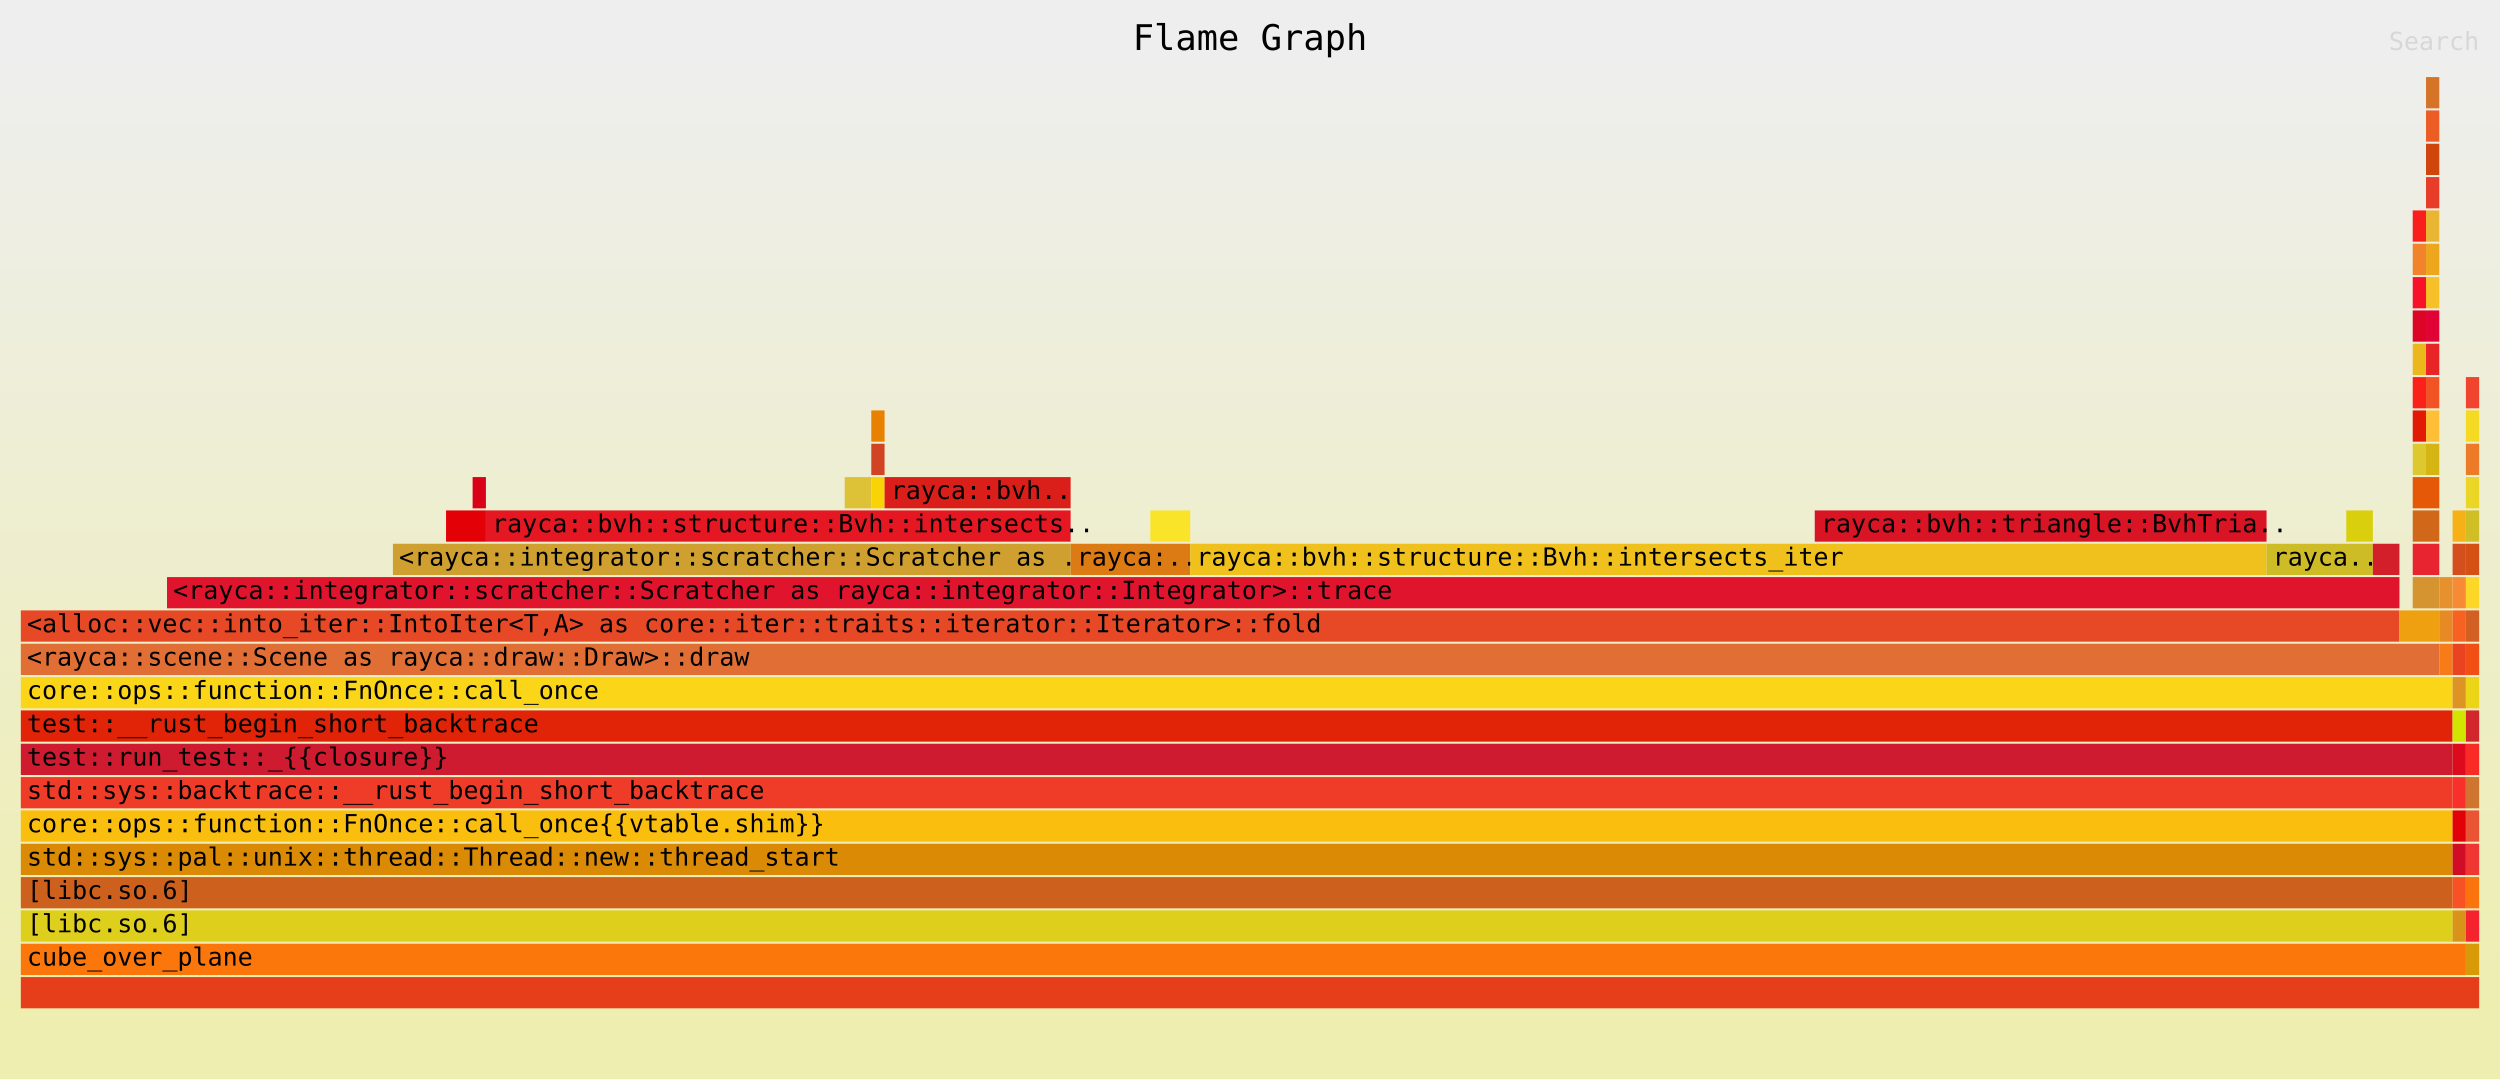
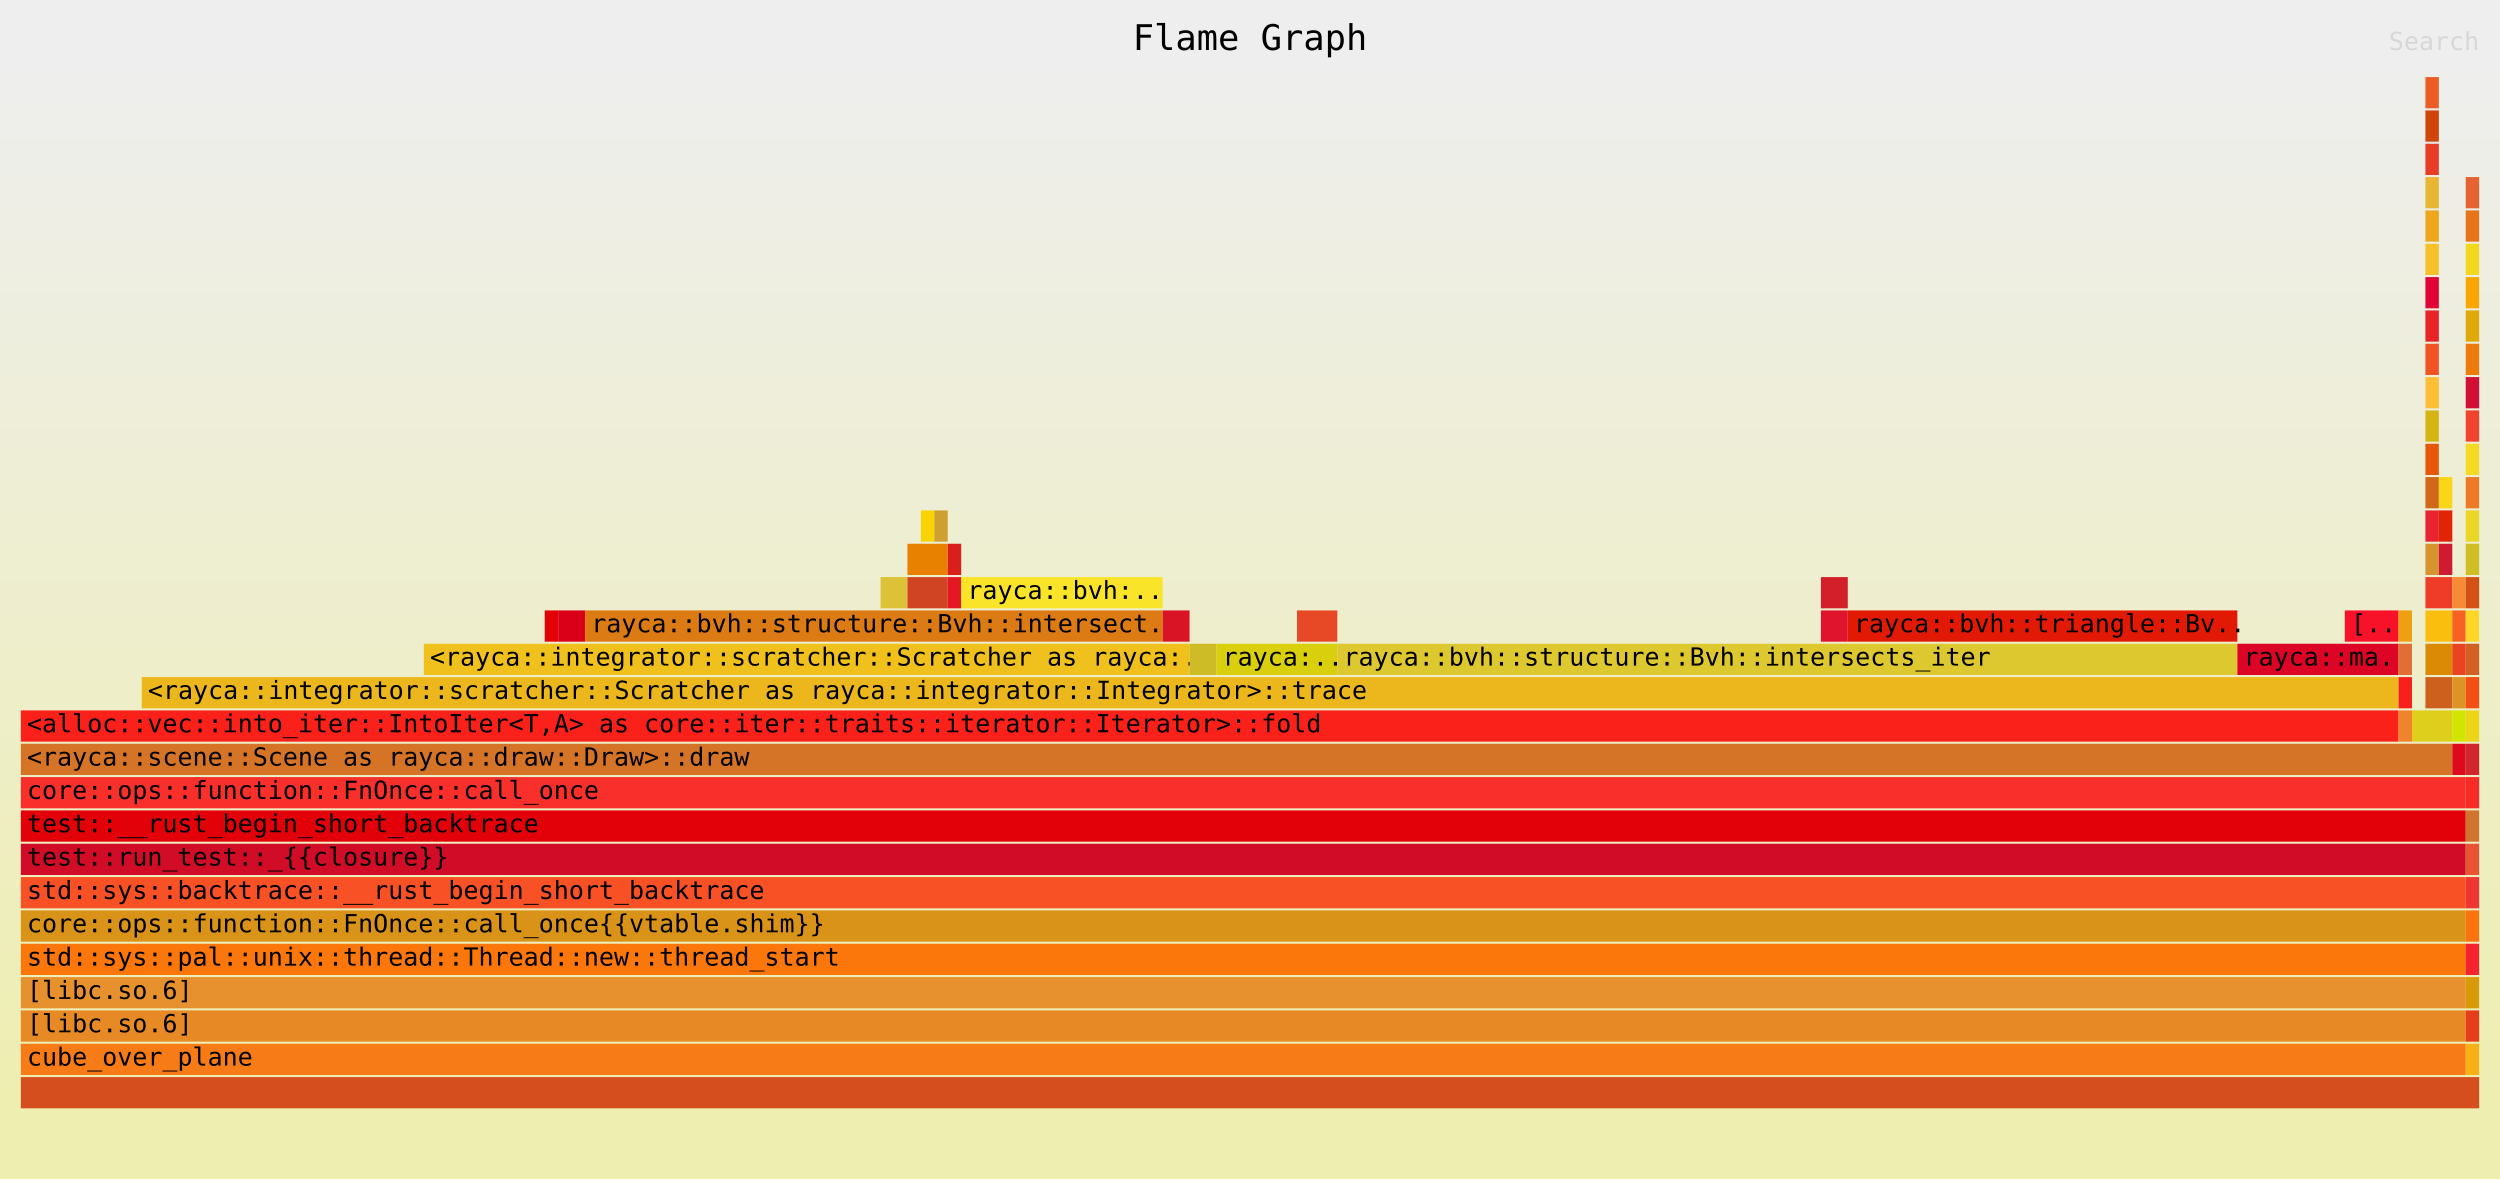
- <svg xmlns="http://www.w3.org/2000/svg" xmlns:ns1="http://github.com/jonhoo/inferno" version="1.1" width="1200" height="518" viewBox="0 0 1200 518">
+ <svg xmlns="http://www.w3.org/2000/svg" xmlns:ns1="http://github.com/jonhoo/inferno" version="1.1" width="1200" height="566" viewBox="0 0 1200 566">
  <defs>
    <linearGradient id="background" y1="0" y2="1" x1="0" x2="0">
      <stop stop-color="#eeeeee" offset="5%" />
      <stop stop-color="#eeeeb0" offset="95%" />
    </linearGradient>
  </defs>
  <style type="text/css">
text { font-family:monospace; font-size:12px }
#title { text-anchor:middle; font-size:17px; }
#matched { text-anchor:end; }
#search { text-anchor:end; opacity:0.1; cursor:pointer; }
#search:hover, #search.show { opacity:1; }
#subtitle { text-anchor:middle; font-color:rgb(160,160,160); }
#unzoom { cursor:pointer; }
#frames &gt; *:hover { stroke:black; stroke-width:0.5; cursor:pointer; }
.hide { display:none; }
.parent { opacity:0.5; }
</style>
-   <rect x="0" y="0" width="100%" height="518" fill="url(#background)" />
+   <rect x="0" y="0" width="100%" height="566" fill="url(#background)" />
  <text id="title" fill="rgb(0,0,0)" x="50%" y="24.00">Flame Graph</text>
-   <text id="details" fill="rgb(0,0,0)" x="10" y="501.00"> </text>
+   <text id="details" fill="rgb(0,0,0)" x="10" y="549.00"> </text>
  <text id="unzoom" class="hide" fill="rgb(0,0,0)" x="10" y="24.00">Reset Zoom</text>
  <text id="search" fill="rgb(0,0,0)" x="1190" y="24.00">Search</text>
-   <text id="matched" fill="rgb(0,0,0)" x="1190" y="501.00"> </text>
-   <svg id="frames" x="10" width="1180" total_samples="185556665">
-     <g>
-       <rect x="17.297%" y="245" width="1.622%" height="15" fill="rgb(227,0,7)" ns1:x="32096288" ns1:w="3009027" />
-       <text x="17.547%" y="255.50" />
-     </g>
-     <g>
-       <rect x="18.378%" y="229" width="0.54%" height="15" fill="rgb(217,0,24)" ns1:x="34102306" ns1:w="1003009" />
-       <text x="18.628%" y="239.50" />
-     </g>
-     <g>
-       <rect x="33.514%" y="229" width="1.081%" height="15" fill="rgb(221,193,54)" ns1:x="62186558" ns1:w="2006018" />
-       <text x="33.764%" y="239.50" />
-     </g>
-     <g>
-       <rect x="34.595%" y="229" width="0.54%" height="15" fill="rgb(248,212,6)" ns1:x="64192576" ns1:w="1003009" />
-       <text x="34.845%" y="239.50" />
-     </g>
-     <g>
-       <rect x="34.595%" y="213" width="0.54%" height="15" fill="rgb(208,68,35)" ns1:x="64192576" ns1:w="1003009" />
-       <text x="34.845%" y="223.50" />
-     </g>
-     <g>
-       <rect x="34.595%" y="197" width="0.54%" height="15" fill="rgb(232,128,0)" ns1:x="64192576" ns1:w="1003009" />
-       <text x="34.845%" y="207.50" />
-     </g>
-     <g>
-       <rect x="15.135%" y="261" width="27.568%" height="15" fill="rgb(207,160,47)" ns1:x="28084252" ns1:w="51153459" />
-       <text x="15.385%" y="271.50">&lt;rayca::integrator::scratcher::Scratcher as ..</text>
-     </g>
-     <g>
-       <rect x="18.919%" y="245" width="23.784%" height="15" fill="rgb(228,23,34)" ns1:x="35105315" ns1:w="44132396" />
-       <text x="19.169%" y="255.50">rayca::bvh::structure::Bvh::intersects..</text>
-     </g>
-     <g>
-       <rect x="35.135%" y="229" width="7.568%" height="15" fill="rgb(218,30,26)" ns1:x="65195585" ns1:w="14042126" />
-       <text x="35.385%" y="239.50">rayca::bvh..</text>
-     </g>
-     <g>
-       <rect x="42.703%" y="261" width="4.865%" height="15" fill="rgb(220,122,19)" ns1:x="79237711" ns1:w="9027081" />
-       <text x="42.953%" y="271.50">rayca:..</text>
-     </g>
-     <g>
-       <rect x="45.946%" y="245" width="1.622%" height="15" fill="rgb(250,228,42)" ns1:x="85255765" ns1:w="3009027" />
-       <text x="46.196%" y="255.50" />
-     </g>
-     <g>
-       <rect x="47.568%" y="261" width="43.784%" height="15" fill="rgb(240,193,28)" ns1:x="88264792" ns1:w="81243729" />
-       <text x="47.818%" y="271.50">rayca::bvh::structure::Bvh::intersects_iter</text>
-     </g>
-     <g>
-       <rect x="72.973%" y="245" width="18.378%" height="15" fill="rgb(216,20,37)" ns1:x="135406215" ns1:w="34102306" />
-       <text x="73.223%" y="255.50">rayca::bvh::triangle::BvhTria..</text>
-     </g>
-     <g>
-       <rect x="91.351%" y="261" width="4.324%" height="15" fill="rgb(206,188,39)" ns1:x="169508521" ns1:w="8024072" />
-       <text x="91.601%" y="271.50">rayca..</text>
-     </g>
-     <g>
-       <rect x="94.595%" y="245" width="1.081%" height="15" fill="rgb(217,207,13)" ns1:x="175526575" ns1:w="2006018" />
-       <text x="94.845%" y="255.50" />
-     </g>
-     <g>
-       <rect x="0%" y="293" width="96.757%" height="15" fill="rgb(231,73,38)" ns1:x="0" ns1:w="179538611" />
-       <text x="0.25%" y="303.50">&lt;alloc::vec::into_iter::IntoIter&lt;T,A&gt; as core::iter::traits::iterator::Iterator&gt;::fold</text>
-     </g>
-     <g>
-       <rect x="5.946%" y="277" width="90.811%" height="15" fill="rgb(225,20,46)" ns1:x="11033099" ns1:w="168505512" />
-       <text x="6.196%" y="287.50">&lt;rayca::integrator::scratcher::Scratcher as rayca::integrator::Integrator&gt;::trace</text>
-     </g>
-     <g>
-       <rect x="95.676%" y="261" width="1.081%" height="15" fill="rgb(210,31,41)" ns1:x="177532593" ns1:w="2006018" />
-       <text x="95.926%" y="271.50" />
-     </g>
-     <g>
-       <rect x="97.297%" y="213" width="0.54%" height="15" fill="rgb(221,200,47)" ns1:x="180541620" ns1:w="1003009" />
-       <text x="97.547%" y="223.50" />
-     </g>
-     <g>
-       <rect x="97.297%" y="197" width="0.54%" height="15" fill="rgb(226,26,5)" ns1:x="180541620" ns1:w="1003009" />
-       <text x="97.547%" y="207.50" />
-     </g>
-     <g>
-       <rect x="97.297%" y="181" width="0.54%" height="15" fill="rgb(249,33,26)" ns1:x="180541620" ns1:w="1003009" />
-       <text x="97.547%" y="191.50" />
-     </g>
-     <g>
-       <rect x="97.297%" y="165" width="0.54%" height="15" fill="rgb(235,183,28)" ns1:x="180541620" ns1:w="1003009" />
-       <text x="97.547%" y="175.50" />
-     </g>
-     <g>
-       <rect x="97.297%" y="149" width="0.54%" height="15" fill="rgb(221,5,38)" ns1:x="180541620" ns1:w="1003009" />
-       <text x="97.547%" y="159.50" />
-     </g>
-     <g>
-       <rect x="97.297%" y="133" width="0.54%" height="15" fill="rgb(247,18,42)" ns1:x="180541620" ns1:w="1003009" />
-       <text x="97.547%" y="143.50" />
-     </g>
-     <g>
-       <rect x="97.297%" y="117" width="0.54%" height="15" fill="rgb(241,131,45)" ns1:x="180541620" ns1:w="1003009" />
-       <text x="97.547%" y="127.50" />
-     </g>
-     <g>
-       <rect x="97.297%" y="101" width="0.54%" height="15" fill="rgb(249,31,29)" ns1:x="180541620" ns1:w="1003009" />
-       <text x="97.547%" y="111.50" />
-     </g>
-     <g>
-       <rect x="0%" y="309" width="98.378%" height="15" fill="rgb(225,111,53)" ns1:x="0" ns1:w="182547638" />
-       <text x="0.25%" y="319.50">&lt;rayca::scene::Scene as rayca::draw::Draw&gt;::draw</text>
-     </g>
-     <g>
-       <rect x="96.757%" y="293" width="1.622%" height="15" fill="rgb(238,160,17)" ns1:x="179538611" ns1:w="3009027" />
-       <text x="97.007%" y="303.50" />
-     </g>
-     <g>
-       <rect x="97.297%" y="277" width="1.081%" height="15" fill="rgb(214,148,48)" ns1:x="180541620" ns1:w="2006018" />
-       <text x="97.547%" y="287.50" />
-     </g>
-     <g>
-       <rect x="97.297%" y="261" width="1.081%" height="15" fill="rgb(232,36,49)" ns1:x="180541620" ns1:w="2006018" />
-       <text x="97.547%" y="271.50" />
-     </g>
-     <g>
-       <rect x="97.297%" y="245" width="1.081%" height="15" fill="rgb(209,103,24)" ns1:x="180541620" ns1:w="2006018" />
-       <text x="97.547%" y="255.50" />
-     </g>
-     <g>
-       <rect x="97.297%" y="229" width="1.081%" height="15" fill="rgb(229,88,8)" ns1:x="180541620" ns1:w="2006018" />
-       <text x="97.547%" y="239.50" />
-     </g>
-     <g>
-       <rect x="97.838%" y="213" width="0.54%" height="15" fill="rgb(213,181,19)" ns1:x="181544629" ns1:w="1003009" />
-       <text x="98.088%" y="223.50" />
-     </g>
-     <g>
-       <rect x="97.838%" y="197" width="0.54%" height="15" fill="rgb(254,191,54)" ns1:x="181544629" ns1:w="1003009" />
-       <text x="98.088%" y="207.50" />
-     </g>
-     <g>
-       <rect x="97.838%" y="181" width="0.54%" height="15" fill="rgb(241,83,37)" ns1:x="181544629" ns1:w="1003009" />
-       <text x="98.088%" y="191.50" />
-     </g>
-     <g>
-       <rect x="97.838%" y="165" width="0.54%" height="15" fill="rgb(233,36,39)" ns1:x="181544629" ns1:w="1003009" />
-       <text x="98.088%" y="175.50" />
-     </g>
-     <g>
-       <rect x="97.838%" y="149" width="0.54%" height="15" fill="rgb(226,3,54)" ns1:x="181544629" ns1:w="1003009" />
-       <text x="98.088%" y="159.50" />
-     </g>
-     <g>
-       <rect x="97.838%" y="133" width="0.54%" height="15" fill="rgb(245,192,40)" ns1:x="181544629" ns1:w="1003009" />
-       <text x="98.088%" y="143.50" />
-     </g>
-     <g>
-       <rect x="97.838%" y="117" width="0.54%" height="15" fill="rgb(238,167,29)" ns1:x="181544629" ns1:w="1003009" />
-       <text x="98.088%" y="127.50" />
-     </g>
-     <g>
-       <rect x="97.838%" y="101" width="0.54%" height="15" fill="rgb(232,182,51)" ns1:x="181544629" ns1:w="1003009" />
-       <text x="98.088%" y="111.50" />
-     </g>
-     <g>
-       <rect x="97.838%" y="85" width="0.54%" height="15" fill="rgb(231,60,39)" ns1:x="181544629" ns1:w="1003009" />
-       <text x="98.088%" y="95.50" />
-     </g>
-     <g>
-       <rect x="97.838%" y="69" width="0.54%" height="15" fill="rgb(208,69,12)" ns1:x="181544629" ns1:w="1003009" />
-       <text x="98.088%" y="79.50" />
-     </g>
-     <g>
-       <rect x="97.838%" y="53" width="0.54%" height="15" fill="rgb(235,93,37)" ns1:x="181544629" ns1:w="1003009" />
-       <text x="98.088%" y="63.50" />
-     </g>
-     <g>
-       <rect x="97.838%" y="37" width="0.54%" height="15" fill="rgb(213,116,39)" ns1:x="181544629" ns1:w="1003009" />
-       <text x="98.088%" y="47.50" />
-     </g>
-     <g>
-       <rect x="0%" y="437" width="98.919%" height="15" fill="rgb(222,207,29)" ns1:x="0" ns1:w="183550647" />
-       <text x="0.25%" y="447.50">[libc.so.6]</text>
-     </g>
-     <g>
-       <rect x="0%" y="421" width="98.919%" height="15" fill="rgb(206,96,30)" ns1:x="0" ns1:w="183550647" />
-       <text x="0.25%" y="431.50">[libc.so.6]</text>
-     </g>
-     <g>
-       <rect x="0%" y="405" width="98.919%" height="15" fill="rgb(218,138,4)" ns1:x="0" ns1:w="183550647" />
-       <text x="0.25%" y="415.50">std::sys::pal::unix::thread::Thread::new::thread_start</text>
-     </g>
-     <g>
-       <rect x="0%" y="389" width="98.919%" height="15" fill="rgb(250,191,14)" ns1:x="0" ns1:w="183550647" />
-       <text x="0.25%" y="399.50">core::ops::function::FnOnce::call_once{{vtable.shim}}</text>
-     </g>
-     <g>
-       <rect x="0%" y="373" width="98.919%" height="15" fill="rgb(239,60,40)" ns1:x="0" ns1:w="183550647" />
-       <text x="0.25%" y="383.50">std::sys::backtrace::__rust_begin_short_backtrace</text>
-     </g>
-     <g>
-       <rect x="0%" y="357" width="98.919%" height="15" fill="rgb(206,27,48)" ns1:x="0" ns1:w="183550647" />
-       <text x="0.25%" y="367.50">test::run_test::_{{closure}}</text>
-     </g>
-     <g>
-       <rect x="0%" y="341" width="98.919%" height="15" fill="rgb(225,35,8)" ns1:x="0" ns1:w="183550647" />
-       <text x="0.25%" y="351.50">test::__rust_begin_short_backtrace</text>
-     </g>
-     <g>
-       <rect x="0%" y="325" width="98.919%" height="15" fill="rgb(250,213,24)" ns1:x="0" ns1:w="183550647" />
-       <text x="0.25%" y="335.50">core::ops::function::FnOnce::call_once</text>
-     </g>
-     <g>
-       <rect x="98.378%" y="309" width="0.54%" height="15" fill="rgb(247,123,22)" ns1:x="182547638" ns1:w="1003009" />
-       <text x="98.628%" y="319.50" />
-     </g>
-     <g>
-       <rect x="98.378%" y="293" width="0.54%" height="15" fill="rgb(231,138,38)" ns1:x="182547638" ns1:w="1003009" />
-       <text x="98.628%" y="303.50" />
-     </g>
-     <g>
-       <rect x="98.378%" y="277" width="0.54%" height="15" fill="rgb(231,145,46)" ns1:x="182547638" ns1:w="1003009" />
-       <text x="98.628%" y="287.50" />
-     </g>
-     <g>
-       <rect x="0%" y="453" width="99.46%" height="15" fill="rgb(251,118,11)" ns1:x="0" ns1:w="184553656" />
-       <text x="0.25%" y="463.50">cube_over_plane</text>
-     </g>
-     <g>
-       <rect x="98.919%" y="437" width="0.54%" height="15" fill="rgb(217,147,25)" ns1:x="183550647" ns1:w="1003009" />
-       <text x="99.169%" y="447.50" />
-     </g>
-     <g>
-       <rect x="98.919%" y="421" width="0.54%" height="15" fill="rgb(247,81,37)" ns1:x="183550647" ns1:w="1003009" />
-       <text x="99.169%" y="431.50" />
-     </g>
-     <g>
-       <rect x="98.919%" y="405" width="0.54%" height="15" fill="rgb(209,12,38)" ns1:x="183550647" ns1:w="1003009" />
-       <text x="99.169%" y="415.50" />
-     </g>
-     <g>
-       <rect x="98.919%" y="389" width="0.54%" height="15" fill="rgb(227,1,9)" ns1:x="183550647" ns1:w="1003009" />
-       <text x="99.169%" y="399.50" />
-     </g>
-     <g>
-       <rect x="98.919%" y="373" width="0.54%" height="15" fill="rgb(248,47,43)" ns1:x="183550647" ns1:w="1003009" />
-       <text x="99.169%" y="383.50" />
-     </g>
-     <g>
-       <rect x="98.919%" y="357" width="0.54%" height="15" fill="rgb(221,10,30)" ns1:x="183550647" ns1:w="1003009" />
-       <text x="99.169%" y="367.50" />
-     </g>
-     <g>
-       <rect x="98.919%" y="341" width="0.54%" height="15" fill="rgb(210,229,1)" ns1:x="183550647" ns1:w="1003009" />
-       <text x="99.169%" y="351.50" />
-     </g>
-     <g>
-       <rect x="98.919%" y="325" width="0.54%" height="15" fill="rgb(222,148,37)" ns1:x="183550647" ns1:w="1003009" />
-       <text x="99.169%" y="335.50" />
-     </g>
-     <g>
-       <rect x="98.919%" y="309" width="0.54%" height="15" fill="rgb(234,67,33)" ns1:x="183550647" ns1:w="1003009" />
-       <text x="99.169%" y="319.50" />
-     </g>
-     <g>
-       <rect x="98.919%" y="293" width="0.54%" height="15" fill="rgb(247,98,35)" ns1:x="183550647" ns1:w="1003009" />
-       <text x="99.169%" y="303.50" />
-     </g>
-     <g>
-       <rect x="98.919%" y="277" width="0.54%" height="15" fill="rgb(247,138,52)" ns1:x="183550647" ns1:w="1003009" />
-       <text x="99.169%" y="287.50" />
-     </g>
-     <g>
-       <rect x="98.919%" y="261" width="0.54%" height="15" fill="rgb(213,79,30)" ns1:x="183550647" ns1:w="1003009" />
-       <text x="99.169%" y="271.50" />
-     </g>
-     <g>
-       <rect x="98.919%" y="245" width="0.54%" height="15" fill="rgb(246,177,23)" ns1:x="183550647" ns1:w="1003009" />
-       <text x="99.169%" y="255.50" />
-     </g>
-     <g>
-       <rect x="0%" y="469" width="100%" height="15" fill="rgb(230,62,27)" ns1:x="0" ns1:w="185556665" />
-       <text x="0.25%" y="479.50" />
-     </g>
-     <g>
-       <rect x="99.46%" y="453" width="0.54%" height="15" fill="rgb(216,154,8)" ns1:x="184553656" ns1:w="1003009" />
-       <text x="99.71%" y="463.50" />
-     </g>
-     <g>
-       <rect x="99.46%" y="437" width="0.54%" height="15" fill="rgb(244,35,45)" ns1:x="184553656" ns1:w="1003009" />
-       <text x="99.71%" y="447.50" />
-     </g>
-     <g>
-       <rect x="99.46%" y="421" width="0.54%" height="15" fill="rgb(251,115,12)" ns1:x="184553656" ns1:w="1003009" />
-       <text x="99.71%" y="431.50" />
-     </g>
-     <g>
-       <rect x="99.46%" y="405" width="0.54%" height="15" fill="rgb(240,54,50)" ns1:x="184553656" ns1:w="1003009" />
-       <text x="99.71%" y="415.50" />
-     </g>
-     <g>
-       <rect x="99.46%" y="389" width="0.54%" height="15" fill="rgb(233,84,52)" ns1:x="184553656" ns1:w="1003009" />
-       <text x="99.71%" y="399.50" />
-     </g>
-     <g>
-       <rect x="99.46%" y="373" width="0.54%" height="15" fill="rgb(207,117,47)" ns1:x="184553656" ns1:w="1003009" />
-       <text x="99.71%" y="383.50" />
-     </g>
-     <g>
-       <rect x="99.46%" y="357" width="0.54%" height="15" fill="rgb(249,43,39)" ns1:x="184553656" ns1:w="1003009" />
-       <text x="99.71%" y="367.50" />
-     </g>
-     <g>
-       <rect x="99.46%" y="341" width="0.54%" height="15" fill="rgb(209,38,44)" ns1:x="184553656" ns1:w="1003009" />
-       <text x="99.71%" y="351.50" />
-     </g>
-     <g>
-       <rect x="99.46%" y="325" width="0.54%" height="15" fill="rgb(236,212,23)" ns1:x="184553656" ns1:w="1003009" />
-       <text x="99.71%" y="335.50" />
-     </g>
-     <g>
-       <rect x="99.46%" y="309" width="0.54%" height="15" fill="rgb(242,79,21)" ns1:x="184553656" ns1:w="1003009" />
-       <text x="99.71%" y="319.50" />
-     </g>
-     <g>
-       <rect x="99.46%" y="293" width="0.54%" height="15" fill="rgb(211,96,35)" ns1:x="184553656" ns1:w="1003009" />
-       <text x="99.71%" y="303.50" />
-     </g>
-     <g>
-       <rect x="99.46%" y="277" width="0.54%" height="15" fill="rgb(253,215,40)" ns1:x="184553656" ns1:w="1003009" />
-       <text x="99.71%" y="287.50" />
-     </g>
-     <g>
-       <rect x="99.46%" y="261" width="0.54%" height="15" fill="rgb(211,81,21)" ns1:x="184553656" ns1:w="1003009" />
-       <text x="99.71%" y="271.50" />
-     </g>
-     <g>
-       <rect x="99.46%" y="245" width="0.54%" height="15" fill="rgb(208,190,38)" ns1:x="184553656" ns1:w="1003009" />
-       <text x="99.71%" y="255.50" />
-     </g>
-     <g>
-       <rect x="99.46%" y="229" width="0.54%" height="15" fill="rgb(235,213,38)" ns1:x="184553656" ns1:w="1003009" />
-       <text x="99.71%" y="239.50" />
-     </g>
-     <g>
-       <rect x="99.46%" y="213" width="0.54%" height="15" fill="rgb(237,122,38)" ns1:x="184553656" ns1:w="1003009" />
-       <text x="99.71%" y="223.50" />
-     </g>
-     <g>
-       <rect x="99.46%" y="197" width="0.54%" height="15" fill="rgb(244,218,35)" ns1:x="184553656" ns1:w="1003009" />
-       <text x="99.71%" y="207.50" />
-     </g>
-     <g>
-       <rect x="99.46%" y="181" width="0.54%" height="15" fill="rgb(240,68,47)" ns1:x="184553656" ns1:w="1003009" />
-       <text x="99.71%" y="191.50" />
+   <text id="matched" fill="rgb(0,0,0)" x="1190" y="549.00"> </text>
+   <svg id="frames" x="10" width="1180" total_samples="183550647">
+     <g>
+       <rect x="21.311%" y="293" width="0.546%" height="15" fill="rgb(227,0,7)" ns1:x="39117351" ns1:w="1003009" />
+       <text x="21.561%" y="303.50" />
+     </g>
+     <g>
+       <rect x="21.858%" y="293" width="1.093%" height="15" fill="rgb(217,0,24)" ns1:x="40120360" ns1:w="2006018" />
+       <text x="22.108%" y="303.50" />
+     </g>
+     <g>
+       <rect x="34.973%" y="277" width="1.093%" height="15" fill="rgb(221,193,54)" ns1:x="64192576" ns1:w="2006018" />
+       <text x="35.223%" y="287.50" />
+     </g>
+     <g>
+       <rect x="36.612%" y="245" width="0.546%" height="15" fill="rgb(248,212,6)" ns1:x="67201603" ns1:w="1003009" />
+       <text x="36.862%" y="255.50" />
+     </g>
+     <g>
+       <rect x="36.066%" y="277" width="1.639%" height="15" fill="rgb(208,68,35)" ns1:x="66198594" ns1:w="3009027" />
+       <text x="36.316%" y="287.50" />
+     </g>
+     <g>
+       <rect x="36.066%" y="261" width="1.639%" height="15" fill="rgb(232,128,0)" ns1:x="66198594" ns1:w="3009027" />
+       <text x="36.316%" y="271.50" />
+     </g>
+     <g>
+       <rect x="37.158%" y="245" width="0.546%" height="15" fill="rgb(207,160,47)" ns1:x="68204612" ns1:w="1003009" />
+       <text x="37.408%" y="255.50" />
+     </g>
+     <g>
+       <rect x="37.705%" y="277" width="0.546%" height="15" fill="rgb(228,23,34)" ns1:x="69207621" ns1:w="1003009" />
+       <text x="37.955%" y="287.50" />
+     </g>
+     <g>
+       <rect x="37.705%" y="261" width="0.546%" height="15" fill="rgb(218,30,26)" ns1:x="69207621" ns1:w="1003009" />
+       <text x="37.955%" y="271.50" />
+     </g>
+     <g>
+       <rect x="22.951%" y="293" width="23.497%" height="15" fill="rgb(220,122,19)" ns1:x="42126378" ns1:w="43129387" />
+       <text x="23.201%" y="303.50">rayca::bvh::structure::Bvh::intersect..</text>
+     </g>
+     <g>
+       <rect x="38.251%" y="277" width="8.197%" height="15" fill="rgb(250,228,42)" ns1:x="70210630" ns1:w="15045135" />
+       <text x="38.501%" y="287.50">rayca::bvh:..</text>
+     </g>
+     <g>
+       <rect x="16.393%" y="309" width="31.148%" height="15" fill="rgb(240,193,28)" ns1:x="30090270" ns1:w="57171513" />
+       <text x="16.643%" y="319.50">&lt;rayca::integrator::scratcher::Scratcher as rayca:..</text>
+     </g>
+     <g>
+       <rect x="46.448%" y="293" width="1.093%" height="15" fill="rgb(216,20,37)" ns1:x="85255765" ns1:w="2006018" />
+       <text x="46.698%" y="303.50" />
+     </g>
+     <g>
+       <rect x="47.541%" y="309" width="1.093%" height="15" fill="rgb(206,188,39)" ns1:x="87261783" ns1:w="2006018" />
+       <text x="47.791%" y="319.50" />
+     </g>
+     <g>
+       <rect x="48.634%" y="309" width="4.918%" height="15" fill="rgb(217,207,13)" ns1:x="89267801" ns1:w="9027081" />
+       <text x="48.884%" y="319.50">rayca:..</text>
+     </g>
+     <g>
+       <rect x="51.913%" y="293" width="1.639%" height="15" fill="rgb(231,73,38)" ns1:x="95285855" ns1:w="3009027" />
+       <text x="52.163%" y="303.50" />
+     </g>
+     <g>
+       <rect x="73.224%" y="293" width="1.093%" height="15" fill="rgb(225,20,46)" ns1:x="134403206" ns1:w="2006018" />
+       <text x="73.474%" y="303.50" />
+     </g>
+     <g>
+       <rect x="73.224%" y="277" width="1.093%" height="15" fill="rgb(210,31,41)" ns1:x="134403206" ns1:w="2006018" />
+       <text x="73.474%" y="287.50" />
+     </g>
+     <g>
+       <rect x="53.552%" y="309" width="36.612%" height="15" fill="rgb(221,200,47)" ns1:x="98294882" ns1:w="67201603" />
+       <text x="53.802%" y="319.50">rayca::bvh::structure::Bvh::intersects_iter</text>
+     </g>
+     <g>
+       <rect x="74.317%" y="293" width="15.847%" height="15" fill="rgb(226,26,5)" ns1:x="136409224" ns1:w="29087261" />
+       <text x="74.567%" y="303.50">rayca::bvh::triangle::Bv..</text>
+     </g>
+     <g>
+       <rect x="0%" y="341" width="96.721%" height="15" fill="rgb(249,33,26)" ns1:x="0" ns1:w="177532593" />
+       <text x="0.25%" y="351.50">&lt;alloc::vec::into_iter::IntoIter&lt;T,A&gt; as core::iter::traits::iterator::Iterator&gt;::fold</text>
+     </g>
+     <g>
+       <rect x="4.918%" y="325" width="91.803%" height="15" fill="rgb(235,183,28)" ns1:x="9027081" ns1:w="168505512" />
+       <text x="5.168%" y="335.50">&lt;rayca::integrator::scratcher::Scratcher as rayca::integrator::Integrator&gt;::trace</text>
+     </g>
+     <g>
+       <rect x="90.164%" y="309" width="6.557%" height="15" fill="rgb(221,5,38)" ns1:x="165496485" ns1:w="12036108" />
+       <text x="90.414%" y="319.50">rayca::ma..</text>
+     </g>
+     <g>
+       <rect x="94.535%" y="293" width="2.186%" height="15" fill="rgb(247,18,42)" ns1:x="173520557" ns1:w="4012036" />
+       <text x="94.785%" y="303.50">[..</text>
+     </g>
+     <g>
+       <rect x="96.721%" y="341" width="0.546%" height="15" fill="rgb(241,131,45)" ns1:x="177532593" ns1:w="1003009" />
+       <text x="96.971%" y="351.50" />
+     </g>
+     <g>
+       <rect x="96.721%" y="325" width="0.546%" height="15" fill="rgb(249,31,29)" ns1:x="177532593" ns1:w="1003009" />
+       <text x="96.971%" y="335.50" />
+     </g>
+     <g>
+       <rect x="96.721%" y="309" width="0.546%" height="15" fill="rgb(225,111,53)" ns1:x="177532593" ns1:w="1003009" />
+       <text x="96.971%" y="319.50" />
+     </g>
+     <g>
+       <rect x="96.721%" y="293" width="0.546%" height="15" fill="rgb(238,160,17)" ns1:x="177532593" ns1:w="1003009" />
+       <text x="96.971%" y="303.50" />
+     </g>
+     <g>
+       <rect x="97.814%" y="261" width="0.546%" height="15" fill="rgb(214,148,48)" ns1:x="179538611" ns1:w="1003009" />
+       <text x="98.064%" y="271.50" />
+     </g>
+     <g>
+       <rect x="97.814%" y="245" width="0.546%" height="15" fill="rgb(232,36,49)" ns1:x="179538611" ns1:w="1003009" />
+       <text x="98.064%" y="255.50" />
+     </g>
+     <g>
+       <rect x="97.814%" y="229" width="0.546%" height="15" fill="rgb(209,103,24)" ns1:x="179538611" ns1:w="1003009" />
+       <text x="98.064%" y="239.50" />
+     </g>
+     <g>
+       <rect x="97.814%" y="213" width="0.546%" height="15" fill="rgb(229,88,8)" ns1:x="179538611" ns1:w="1003009" />
+       <text x="98.064%" y="223.50" />
+     </g>
+     <g>
+       <rect x="97.814%" y="197" width="0.546%" height="15" fill="rgb(213,181,19)" ns1:x="179538611" ns1:w="1003009" />
+       <text x="98.064%" y="207.50" />
+     </g>
+     <g>
+       <rect x="97.814%" y="181" width="0.546%" height="15" fill="rgb(254,191,54)" ns1:x="179538611" ns1:w="1003009" />
+       <text x="98.064%" y="191.50" />
+     </g>
+     <g>
+       <rect x="97.814%" y="165" width="0.546%" height="15" fill="rgb(241,83,37)" ns1:x="179538611" ns1:w="1003009" />
+       <text x="98.064%" y="175.50" />
+     </g>
+     <g>
+       <rect x="97.814%" y="149" width="0.546%" height="15" fill="rgb(233,36,39)" ns1:x="179538611" ns1:w="1003009" />
+       <text x="98.064%" y="159.50" />
+     </g>
+     <g>
+       <rect x="97.814%" y="133" width="0.546%" height="15" fill="rgb(226,3,54)" ns1:x="179538611" ns1:w="1003009" />
+       <text x="98.064%" y="143.50" />
+     </g>
+     <g>
+       <rect x="97.814%" y="117" width="0.546%" height="15" fill="rgb(245,192,40)" ns1:x="179538611" ns1:w="1003009" />
+       <text x="98.064%" y="127.50" />
+     </g>
+     <g>
+       <rect x="97.814%" y="101" width="0.546%" height="15" fill="rgb(238,167,29)" ns1:x="179538611" ns1:w="1003009" />
+       <text x="98.064%" y="111.50" />
+     </g>
+     <g>
+       <rect x="97.814%" y="85" width="0.546%" height="15" fill="rgb(232,182,51)" ns1:x="179538611" ns1:w="1003009" />
+       <text x="98.064%" y="95.50" />
+     </g>
+     <g>
+       <rect x="97.814%" y="69" width="0.546%" height="15" fill="rgb(231,60,39)" ns1:x="179538611" ns1:w="1003009" />
+       <text x="98.064%" y="79.50" />
+     </g>
+     <g>
+       <rect x="97.814%" y="53" width="0.546%" height="15" fill="rgb(208,69,12)" ns1:x="179538611" ns1:w="1003009" />
+       <text x="98.064%" y="63.50" />
+     </g>
+     <g>
+       <rect x="97.814%" y="37" width="0.546%" height="15" fill="rgb(235,93,37)" ns1:x="179538611" ns1:w="1003009" />
+       <text x="98.064%" y="47.50" />
+     </g>
+     <g>
+       <rect x="0%" y="357" width="98.907%" height="15" fill="rgb(213,116,39)" ns1:x="0" ns1:w="181544629" />
+       <text x="0.25%" y="367.50">&lt;rayca::scene::Scene as rayca::draw::Draw&gt;::draw</text>
+     </g>
+     <g>
+       <rect x="97.268%" y="341" width="1.639%" height="15" fill="rgb(222,207,29)" ns1:x="178535602" ns1:w="3009027" />
+       <text x="97.518%" y="351.50" />
+     </g>
+     <g>
+       <rect x="97.814%" y="325" width="1.093%" height="15" fill="rgb(206,96,30)" ns1:x="179538611" ns1:w="2006018" />
+       <text x="98.064%" y="335.50" />
+     </g>
+     <g>
+       <rect x="97.814%" y="309" width="1.093%" height="15" fill="rgb(218,138,4)" ns1:x="179538611" ns1:w="2006018" />
+       <text x="98.064%" y="319.50" />
+     </g>
+     <g>
+       <rect x="97.814%" y="293" width="1.093%" height="15" fill="rgb(250,191,14)" ns1:x="179538611" ns1:w="2006018" />
+       <text x="98.064%" y="303.50" />
+     </g>
+     <g>
+       <rect x="97.814%" y="277" width="1.093%" height="15" fill="rgb(239,60,40)" ns1:x="179538611" ns1:w="2006018" />
+       <text x="98.064%" y="287.50" />
+     </g>
+     <g>
+       <rect x="98.361%" y="261" width="0.546%" height="15" fill="rgb(206,27,48)" ns1:x="180541620" ns1:w="1003009" />
+       <text x="98.611%" y="271.50" />
+     </g>
+     <g>
+       <rect x="98.361%" y="245" width="0.546%" height="15" fill="rgb(225,35,8)" ns1:x="180541620" ns1:w="1003009" />
+       <text x="98.611%" y="255.50" />
+     </g>
+     <g>
+       <rect x="98.361%" y="229" width="0.546%" height="15" fill="rgb(250,213,24)" ns1:x="180541620" ns1:w="1003009" />
+       <text x="98.611%" y="239.50" />
+     </g>
+     <g>
+       <rect x="0%" y="501" width="99.454%" height="15" fill="rgb(247,123,22)" ns1:x="0" ns1:w="182547638" />
+       <text x="0.25%" y="511.50">cube_over_plane</text>
+     </g>
+     <g>
+       <rect x="0%" y="485" width="99.454%" height="15" fill="rgb(231,138,38)" ns1:x="0" ns1:w="182547638" />
+       <text x="0.25%" y="495.50">[libc.so.6]</text>
+     </g>
+     <g>
+       <rect x="0%" y="469" width="99.454%" height="15" fill="rgb(231,145,46)" ns1:x="0" ns1:w="182547638" />
+       <text x="0.25%" y="479.50">[libc.so.6]</text>
+     </g>
+     <g>
+       <rect x="0%" y="453" width="99.454%" height="15" fill="rgb(251,118,11)" ns1:x="0" ns1:w="182547638" />
+       <text x="0.25%" y="463.50">std::sys::pal::unix::thread::Thread::new::thread_start</text>
+     </g>
+     <g>
+       <rect x="0%" y="437" width="99.454%" height="15" fill="rgb(217,147,25)" ns1:x="0" ns1:w="182547638" />
+       <text x="0.25%" y="447.50">core::ops::function::FnOnce::call_once{{vtable.shim}}</text>
+     </g>
+     <g>
+       <rect x="0%" y="421" width="99.454%" height="15" fill="rgb(247,81,37)" ns1:x="0" ns1:w="182547638" />
+       <text x="0.25%" y="431.50">std::sys::backtrace::__rust_begin_short_backtrace</text>
+     </g>
+     <g>
+       <rect x="0%" y="405" width="99.454%" height="15" fill="rgb(209,12,38)" ns1:x="0" ns1:w="182547638" />
+       <text x="0.25%" y="415.50">test::run_test::_{{closure}}</text>
+     </g>
+     <g>
+       <rect x="0%" y="389" width="99.454%" height="15" fill="rgb(227,1,9)" ns1:x="0" ns1:w="182547638" />
+       <text x="0.25%" y="399.50">test::__rust_begin_short_backtrace</text>
+     </g>
+     <g>
+       <rect x="0%" y="373" width="99.454%" height="15" fill="rgb(248,47,43)" ns1:x="0" ns1:w="182547638" />
+       <text x="0.25%" y="383.50">core::ops::function::FnOnce::call_once</text>
+     </g>
+     <g>
+       <rect x="98.907%" y="357" width="0.546%" height="15" fill="rgb(221,10,30)" ns1:x="181544629" ns1:w="1003009" />
+       <text x="99.157%" y="367.50" />
+     </g>
+     <g>
+       <rect x="98.907%" y="341" width="0.546%" height="15" fill="rgb(210,229,1)" ns1:x="181544629" ns1:w="1003009" />
+       <text x="99.157%" y="351.50" />
+     </g>
+     <g>
+       <rect x="98.907%" y="325" width="0.546%" height="15" fill="rgb(222,148,37)" ns1:x="181544629" ns1:w="1003009" />
+       <text x="99.157%" y="335.50" />
+     </g>
+     <g>
+       <rect x="98.907%" y="309" width="0.546%" height="15" fill="rgb(234,67,33)" ns1:x="181544629" ns1:w="1003009" />
+       <text x="99.157%" y="319.50" />
+     </g>
+     <g>
+       <rect x="98.907%" y="293" width="0.546%" height="15" fill="rgb(247,98,35)" ns1:x="181544629" ns1:w="1003009" />
+       <text x="99.157%" y="303.50" />
+     </g>
+     <g>
+       <rect x="98.907%" y="277" width="0.546%" height="15" fill="rgb(247,138,52)" ns1:x="181544629" ns1:w="1003009" />
+       <text x="99.157%" y="287.50" />
+     </g>
+     <g>
+       <rect x="0%" y="517" width="100%" height="15" fill="rgb(213,79,30)" ns1:x="0" ns1:w="183550647" />
+       <text x="0.25%" y="527.50" />
+     </g>
+     <g>
+       <rect x="99.454%" y="501" width="0.546%" height="15" fill="rgb(246,177,23)" ns1:x="182547638" ns1:w="1003009" />
+       <text x="99.704%" y="511.50" />
+     </g>
+     <g>
+       <rect x="99.454%" y="485" width="0.546%" height="15" fill="rgb(230,62,27)" ns1:x="182547638" ns1:w="1003009" />
+       <text x="99.704%" y="495.50" />
+     </g>
+     <g>
+       <rect x="99.454%" y="469" width="0.546%" height="15" fill="rgb(216,154,8)" ns1:x="182547638" ns1:w="1003009" />
+       <text x="99.704%" y="479.50" />
+     </g>
+     <g>
+       <rect x="99.454%" y="453" width="0.546%" height="15" fill="rgb(244,35,45)" ns1:x="182547638" ns1:w="1003009" />
+       <text x="99.704%" y="463.50" />
+     </g>
+     <g>
+       <rect x="99.454%" y="437" width="0.546%" height="15" fill="rgb(251,115,12)" ns1:x="182547638" ns1:w="1003009" />
+       <text x="99.704%" y="447.50" />
+     </g>
+     <g>
+       <rect x="99.454%" y="421" width="0.546%" height="15" fill="rgb(240,54,50)" ns1:x="182547638" ns1:w="1003009" />
+       <text x="99.704%" y="431.50" />
+     </g>
+     <g>
+       <rect x="99.454%" y="405" width="0.546%" height="15" fill="rgb(233,84,52)" ns1:x="182547638" ns1:w="1003009" />
+       <text x="99.704%" y="415.50" />
+     </g>
+     <g>
+       <rect x="99.454%" y="389" width="0.546%" height="15" fill="rgb(207,117,47)" ns1:x="182547638" ns1:w="1003009" />
+       <text x="99.704%" y="399.50" />
+     </g>
+     <g>
+       <rect x="99.454%" y="373" width="0.546%" height="15" fill="rgb(249,43,39)" ns1:x="182547638" ns1:w="1003009" />
+       <text x="99.704%" y="383.50" />
+     </g>
+     <g>
+       <rect x="99.454%" y="357" width="0.546%" height="15" fill="rgb(209,38,44)" ns1:x="182547638" ns1:w="1003009" />
+       <text x="99.704%" y="367.50" />
+     </g>
+     <g>
+       <rect x="99.454%" y="341" width="0.546%" height="15" fill="rgb(236,212,23)" ns1:x="182547638" ns1:w="1003009" />
+       <text x="99.704%" y="351.50" />
+     </g>
+     <g>
+       <rect x="99.454%" y="325" width="0.546%" height="15" fill="rgb(242,79,21)" ns1:x="182547638" ns1:w="1003009" />
+       <text x="99.704%" y="335.50" />
+     </g>
+     <g>
+       <rect x="99.454%" y="309" width="0.546%" height="15" fill="rgb(211,96,35)" ns1:x="182547638" ns1:w="1003009" />
+       <text x="99.704%" y="319.50" />
+     </g>
+     <g>
+       <rect x="99.454%" y="293" width="0.546%" height="15" fill="rgb(253,215,40)" ns1:x="182547638" ns1:w="1003009" />
+       <text x="99.704%" y="303.50" />
+     </g>
+     <g>
+       <rect x="99.454%" y="277" width="0.546%" height="15" fill="rgb(211,81,21)" ns1:x="182547638" ns1:w="1003009" />
+       <text x="99.704%" y="287.50" />
+     </g>
+     <g>
+       <rect x="99.454%" y="261" width="0.546%" height="15" fill="rgb(208,190,38)" ns1:x="182547638" ns1:w="1003009" />
+       <text x="99.704%" y="271.50" />
+     </g>
+     <g>
+       <rect x="99.454%" y="245" width="0.546%" height="15" fill="rgb(235,213,38)" ns1:x="182547638" ns1:w="1003009" />
+       <text x="99.704%" y="255.50" />
+     </g>
+     <g>
+       <rect x="99.454%" y="229" width="0.546%" height="15" fill="rgb(237,122,38)" ns1:x="182547638" ns1:w="1003009" />
+       <text x="99.704%" y="239.50" />
+     </g>
+     <g>
+       <rect x="99.454%" y="213" width="0.546%" height="15" fill="rgb(244,218,35)" ns1:x="182547638" ns1:w="1003009" />
+       <text x="99.704%" y="223.50" />
+     </g>
+     <g>
+       <rect x="99.454%" y="197" width="0.546%" height="15" fill="rgb(240,68,47)" ns1:x="182547638" ns1:w="1003009" />
+       <text x="99.704%" y="207.50" />
+     </g>
+     <g>
+       <rect x="99.454%" y="181" width="0.546%" height="15" fill="rgb(210,16,53)" ns1:x="182547638" ns1:w="1003009" />
+       <text x="99.704%" y="191.50" />
+     </g>
+     <g>
+       <rect x="99.454%" y="165" width="0.546%" height="15" fill="rgb(235,124,12)" ns1:x="182547638" ns1:w="1003009" />
+       <text x="99.704%" y="175.50" />
+     </g>
+     <g>
+       <rect x="99.454%" y="149" width="0.546%" height="15" fill="rgb(224,169,11)" ns1:x="182547638" ns1:w="1003009" />
+       <text x="99.704%" y="159.50" />
+     </g>
+     <g>
+       <rect x="99.454%" y="133" width="0.546%" height="15" fill="rgb(250,166,2)" ns1:x="182547638" ns1:w="1003009" />
+       <text x="99.704%" y="143.50" />
+     </g>
+     <g>
+       <rect x="99.454%" y="117" width="0.546%" height="15" fill="rgb(242,216,29)" ns1:x="182547638" ns1:w="1003009" />
+       <text x="99.704%" y="127.50" />
+     </g>
+     <g>
+       <rect x="99.454%" y="101" width="0.546%" height="15" fill="rgb(230,116,27)" ns1:x="182547638" ns1:w="1003009" />
+       <text x="99.704%" y="111.50" />
+     </g>
+     <g>
+       <rect x="99.454%" y="85" width="0.546%" height="15" fill="rgb(228,99,48)" ns1:x="182547638" ns1:w="1003009" />
+       <text x="99.704%" y="95.50" />
    </g>
  </svg>
</svg>
